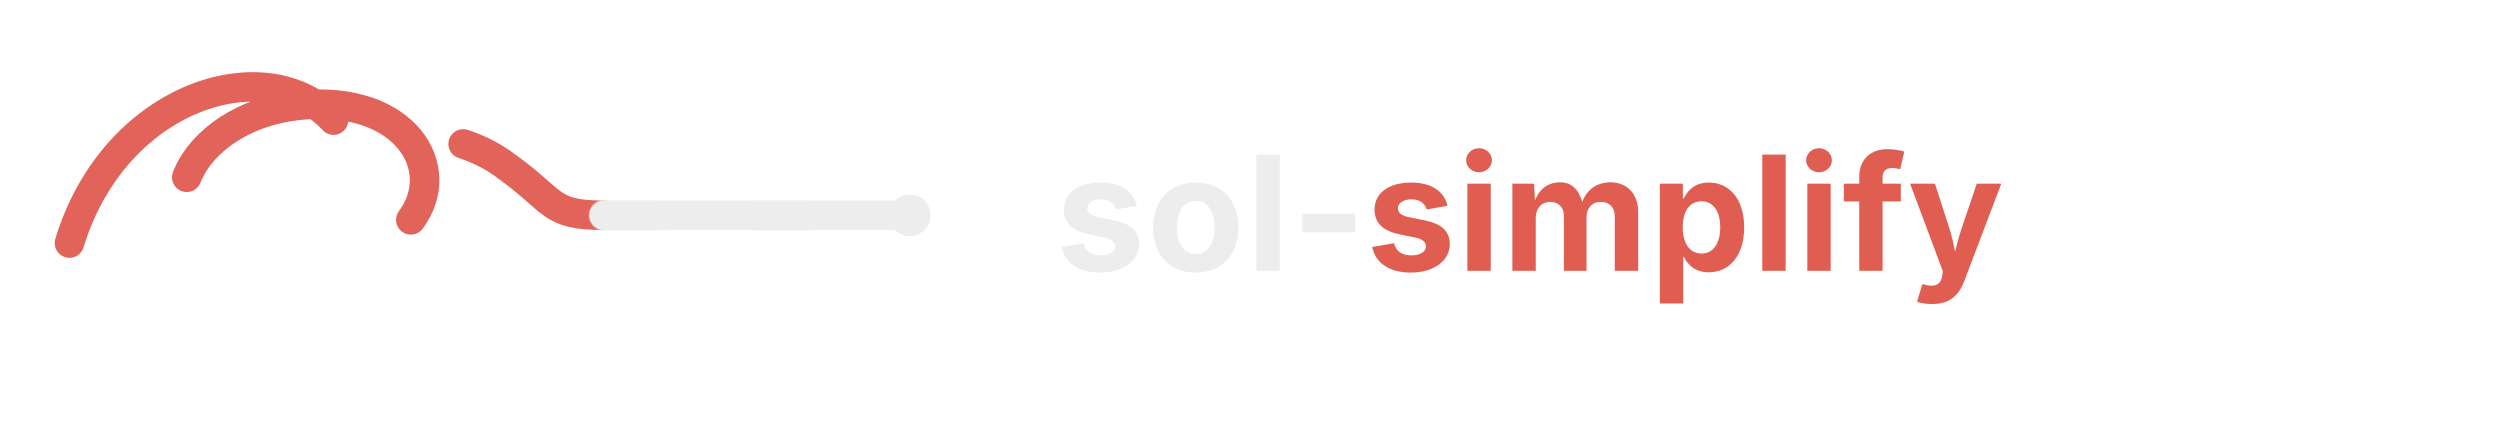
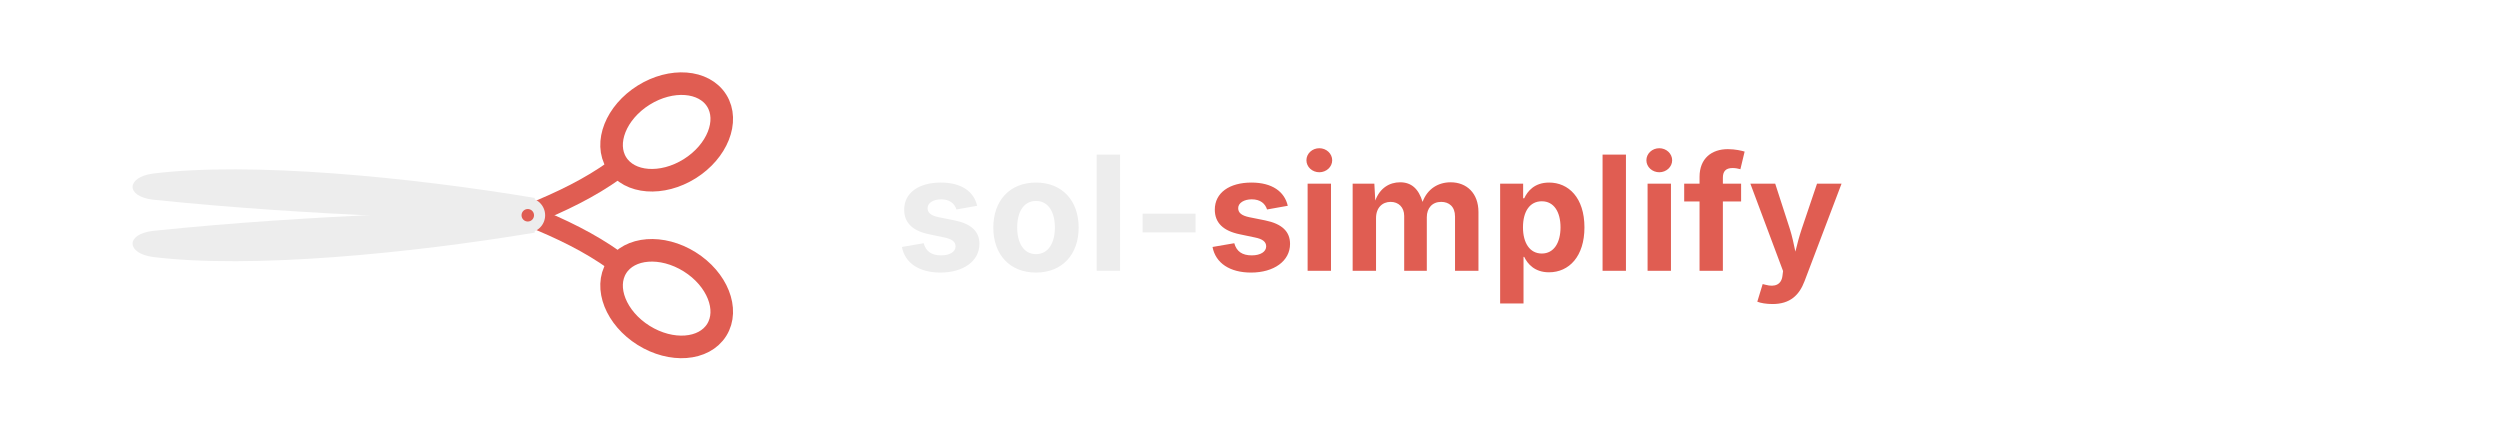
<svg xmlns="http://www.w3.org/2000/svg" viewBox="0 0 720 124" width="720" height="124" role="img" aria-labelledby="ss-t ss-d">
  <style>
    text { font-family: ui-sans-serif, system-ui, -apple-system, "Segoe UI", sans-serif; }
- 
-     /* 한 사이클(7s): 매듭이 그려지고(0-38%) → 직선이 뻗고(38-52%) → 점이 찍히고 → 흐름 유지 → 리셋 */
-     @keyframes ss-tangle {
-       0%       { stroke-dashoffset: 100 }
-       38%, 96% { stroke-dashoffset: 0 }
-       100%     { stroke-dashoffset: 100 }
+     .h1, .h2 { transform-box: view-box; transform-origin: 152px 62px; }
+     .h1 { animation: snip1 1.6s ease-in-out infinite }
+     .h2 { animation: snip2 1.6s ease-in-out infinite }
+     @keyframes snip1 {
+       0%, 100% { transform: rotate(-13deg) }
+       45%      { transform: rotate(-1.5deg) }
+       55%      { transform: rotate(-1.5deg) }
    }
-     @keyframes ss-line {
-       0%, 36%  { stroke-dashoffset: 100 }
-       52%, 96% { stroke-dashoffset: 0 }
-       100%     { stroke-dashoffset: 100 }
+     @keyframes snip2 {
+       0%, 100% { transform: rotate(13deg) }
+       45%      { transform: rotate(1.5deg) }
+       55%      { transform: rotate(1.5deg) }
    }
-     @keyframes ss-dot {
-       0%, 50%  { opacity: 0; transform: scale(0.4) }
-       56%, 94% { opacity: 1; transform: scale(1) }
-       100%     { opacity: 0; transform: scale(0.4) }
-     }
-     @keyframes ss-flow { to { stroke-dashoffset: -44 } }
- 
-     .ss-tangle { stroke-dasharray: 100; animation: ss-tangle 7s ease-in-out infinite }
-     .ss-line   { stroke-dasharray: 100; animation: ss-line   7s ease-in-out infinite }
-     .ss-dot    { animation: ss-dot 7s ease-in-out infinite;
-                   transform-box: fill-box; transform-origin: center }
-     .ss-flow   { animation: ss-flow 2.2s linear infinite }
- 
    @media (prefers-reduced-motion: reduce) {
-       .ss-tangle, .ss-line { animation: none !important; stroke-dashoffset: 0 }
-       .ss-dot  { animation: none !important; opacity: 1; transform: scale(1) }
-       .ss-flow { animation: none !important; opacity: 0 }
+       .h1 { animation: none !important; transform: rotate(-9deg) }
+       .h2 { animation: none !important; transform: rotate(9deg) }
    }
  </style>
-   <g fill="none" stroke-linecap="round" stroke-linejoin="round">
-     <path class="ss-tangle" pathLength="100" d="M 20 70 C 34 24, 84 12, 100 40 C 112 62, 82 86, 62 74 C 40 60, 58 30, 92 30 C 120 30, 130 52, 116 66 C 102 80, 82 72, 88 54 C 94 36, 128 34, 146 48 C 160 58, 158 62, 174 62" stroke="#e05d52" stroke-width="8.5" opacity="0.96" />
-     <path class="ss-line" pathLength="100" d="M 174 62 H 262" stroke="#ededed" stroke-width="8.5" />
-     <path class="ss-flow" pathLength="100" d="M 174 62 H 262" stroke="#ededed" stroke-width="9" stroke-dasharray="14 30" opacity="0.45" />
-     <circle class="ss-dot" cx="262" cy="62" r="6" fill="#ededed" />
+   <g class="h1">
+     <path d="M 154 57 C 118 51, 72 46.5, 44 50 C 36.5 51, 36 56.5, 44 57.5 C 92 62.5, 132 62.5, 154 65 Z" fill="#ededed" />
+     <path d="M 152 62 C 162 66, 170 70, 177 75" fill="none" stroke="#e05d52" stroke-width="6" stroke-linecap="round" />
+     <ellipse cx="192" cy="86" rx="17" ry="12.5" fill="none" stroke="#e05d52" stroke-width="6.5" transform="rotate(32 192 86)" />
  </g>
-   <text x="304" y="78" fill="#ededed" font-size="46" font-weight="650" letter-spacing="0.5">sol-<tspan fill="#e05d52">simplify</tspan>
+   <g class="h2">
+     <path d="M 154 67 C 118 73, 72 77.5, 44 74 C 36.5 73, 36 67.5, 44 66.5 C 92 61.5, 132 61.5, 154 59 Z" fill="#ededed" />
+     <path d="M 152 62 C 162 58, 170 54, 177 49" fill="none" stroke="#e05d52" stroke-width="6" stroke-linecap="round" />
+     <ellipse cx="192" cy="38" rx="17" ry="12.5" fill="none" stroke="#e05d52" stroke-width="6.5" transform="rotate(-32 192 38)" />
+   </g>
+   <circle cx="152" cy="62" r="5" fill="#ededed" />
+   <circle cx="152" cy="62" r="1.8" fill="#e05d52" />
+   <text x="258" y="78" fill="#ededed" font-size="46" font-weight="650" letter-spacing="0.5">sol-<tspan fill="#e05d52">simplify</tspan>
  </text>
</svg>
